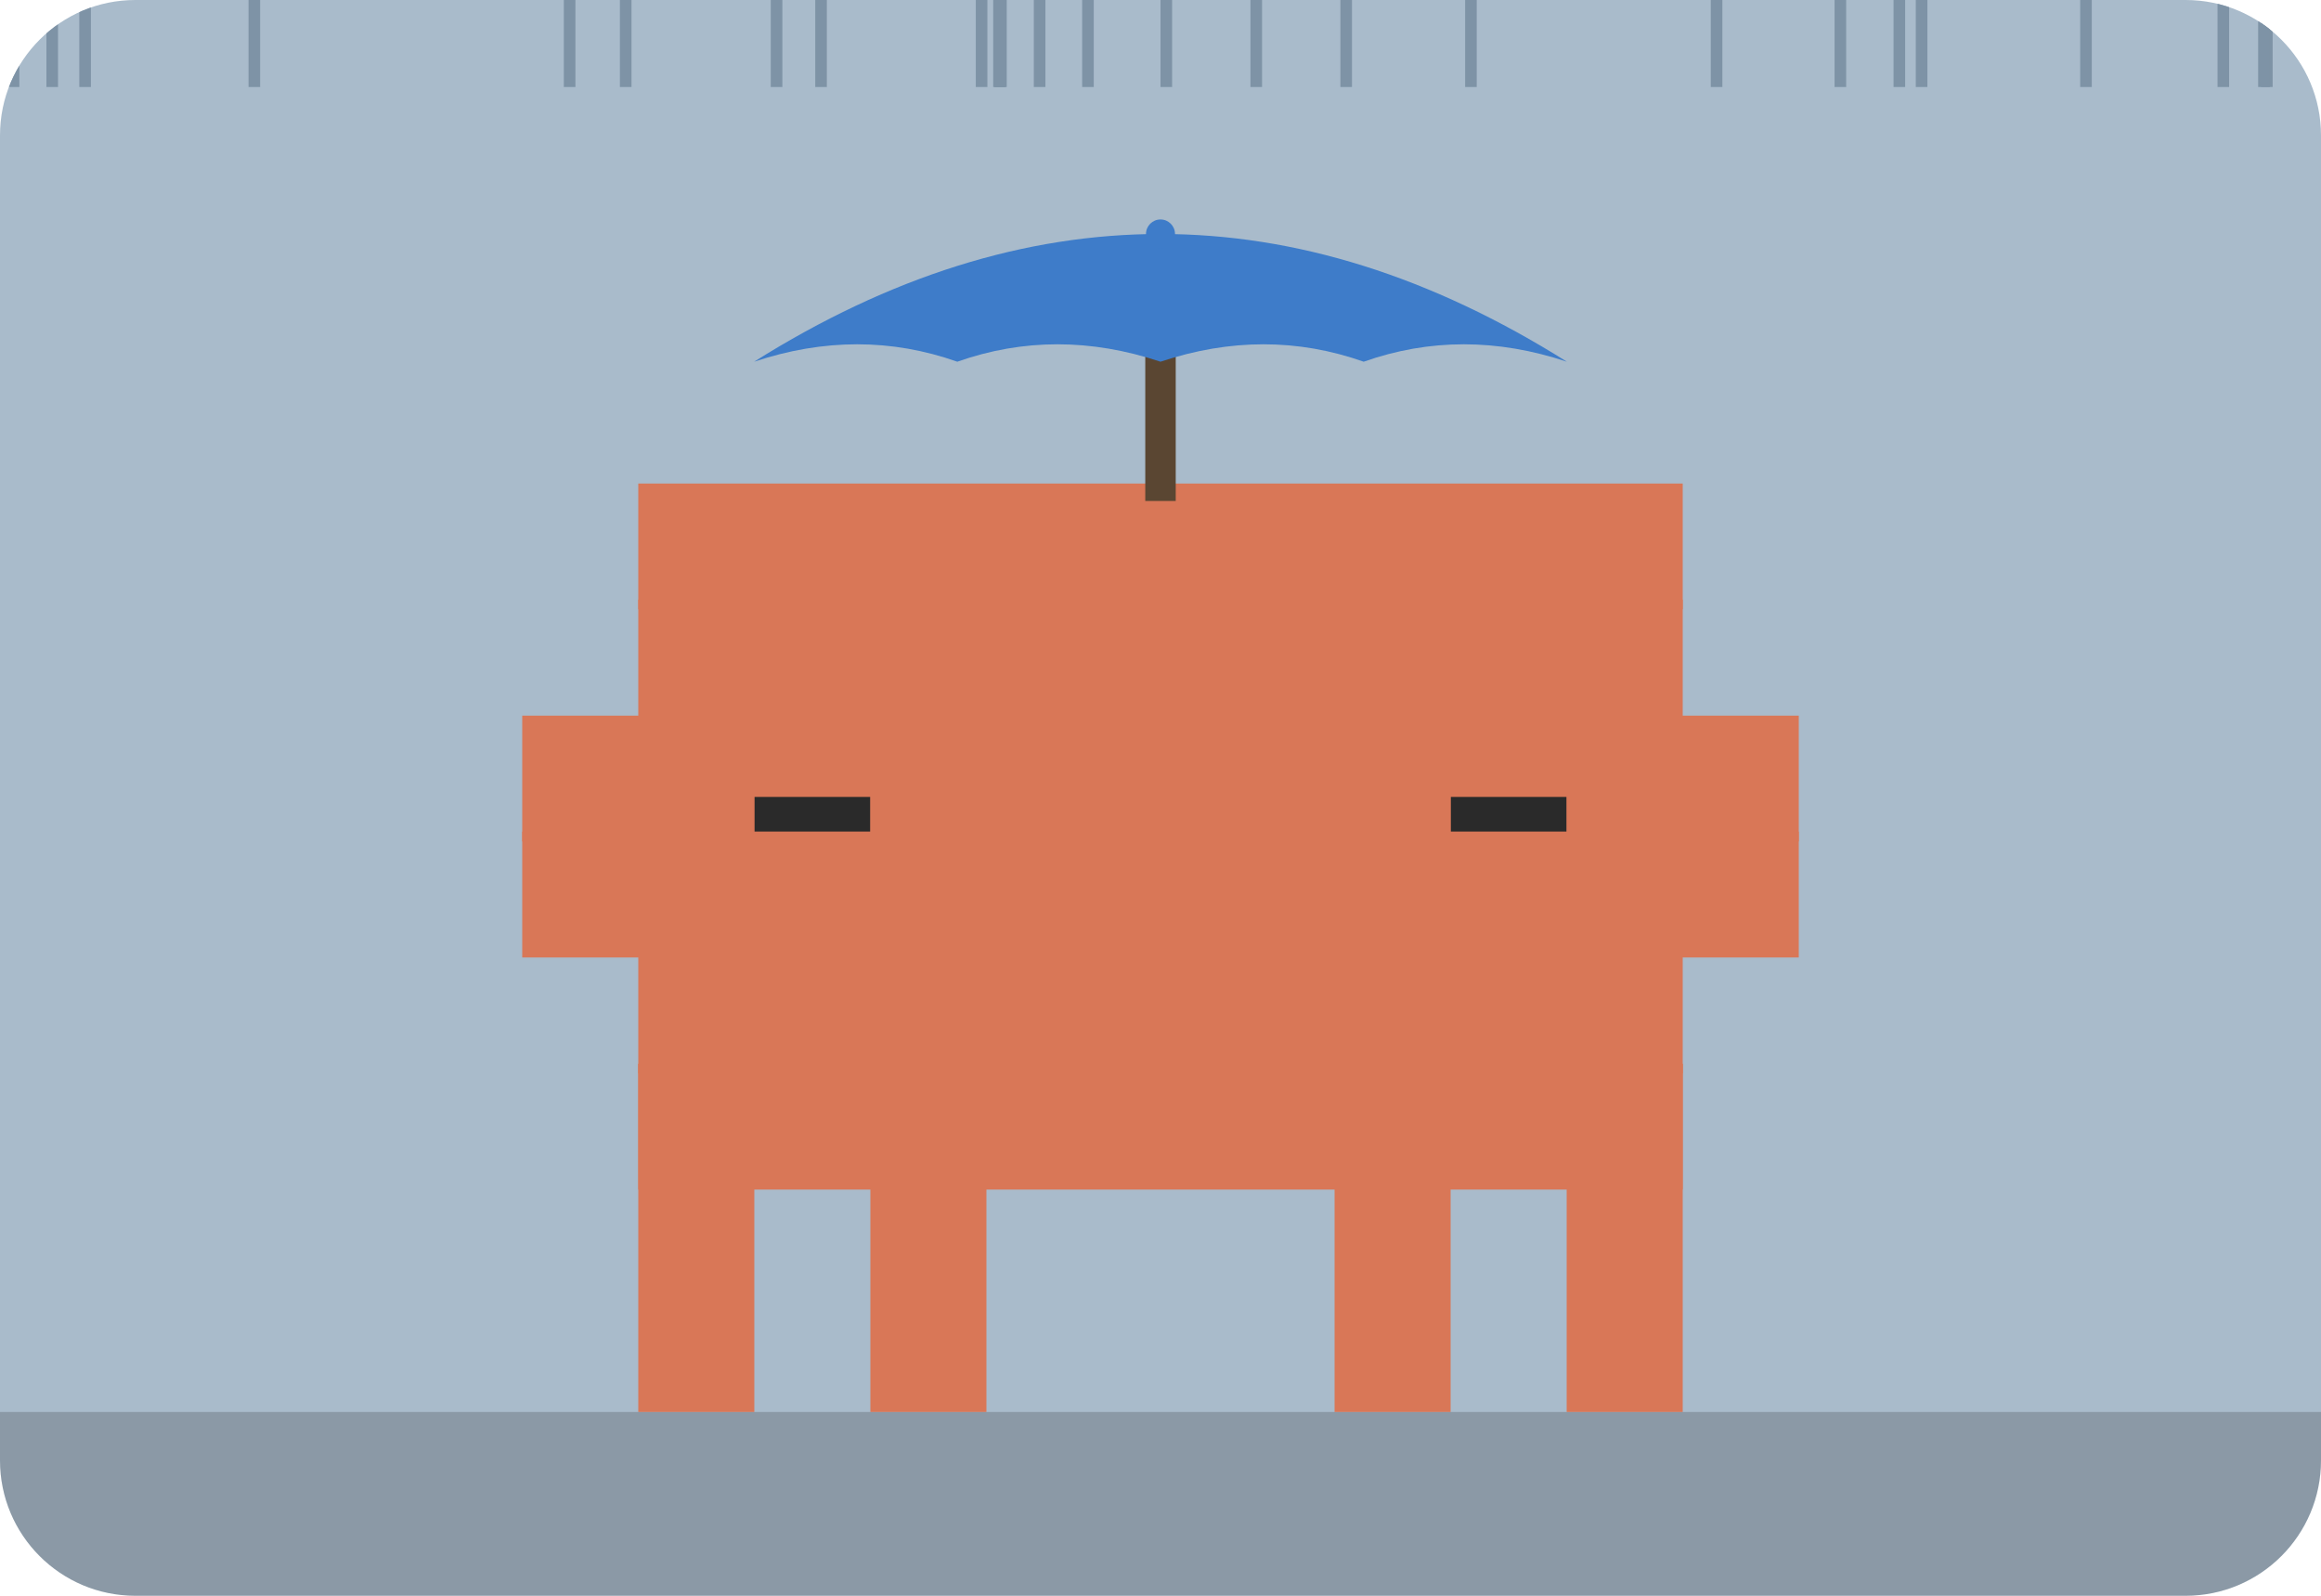
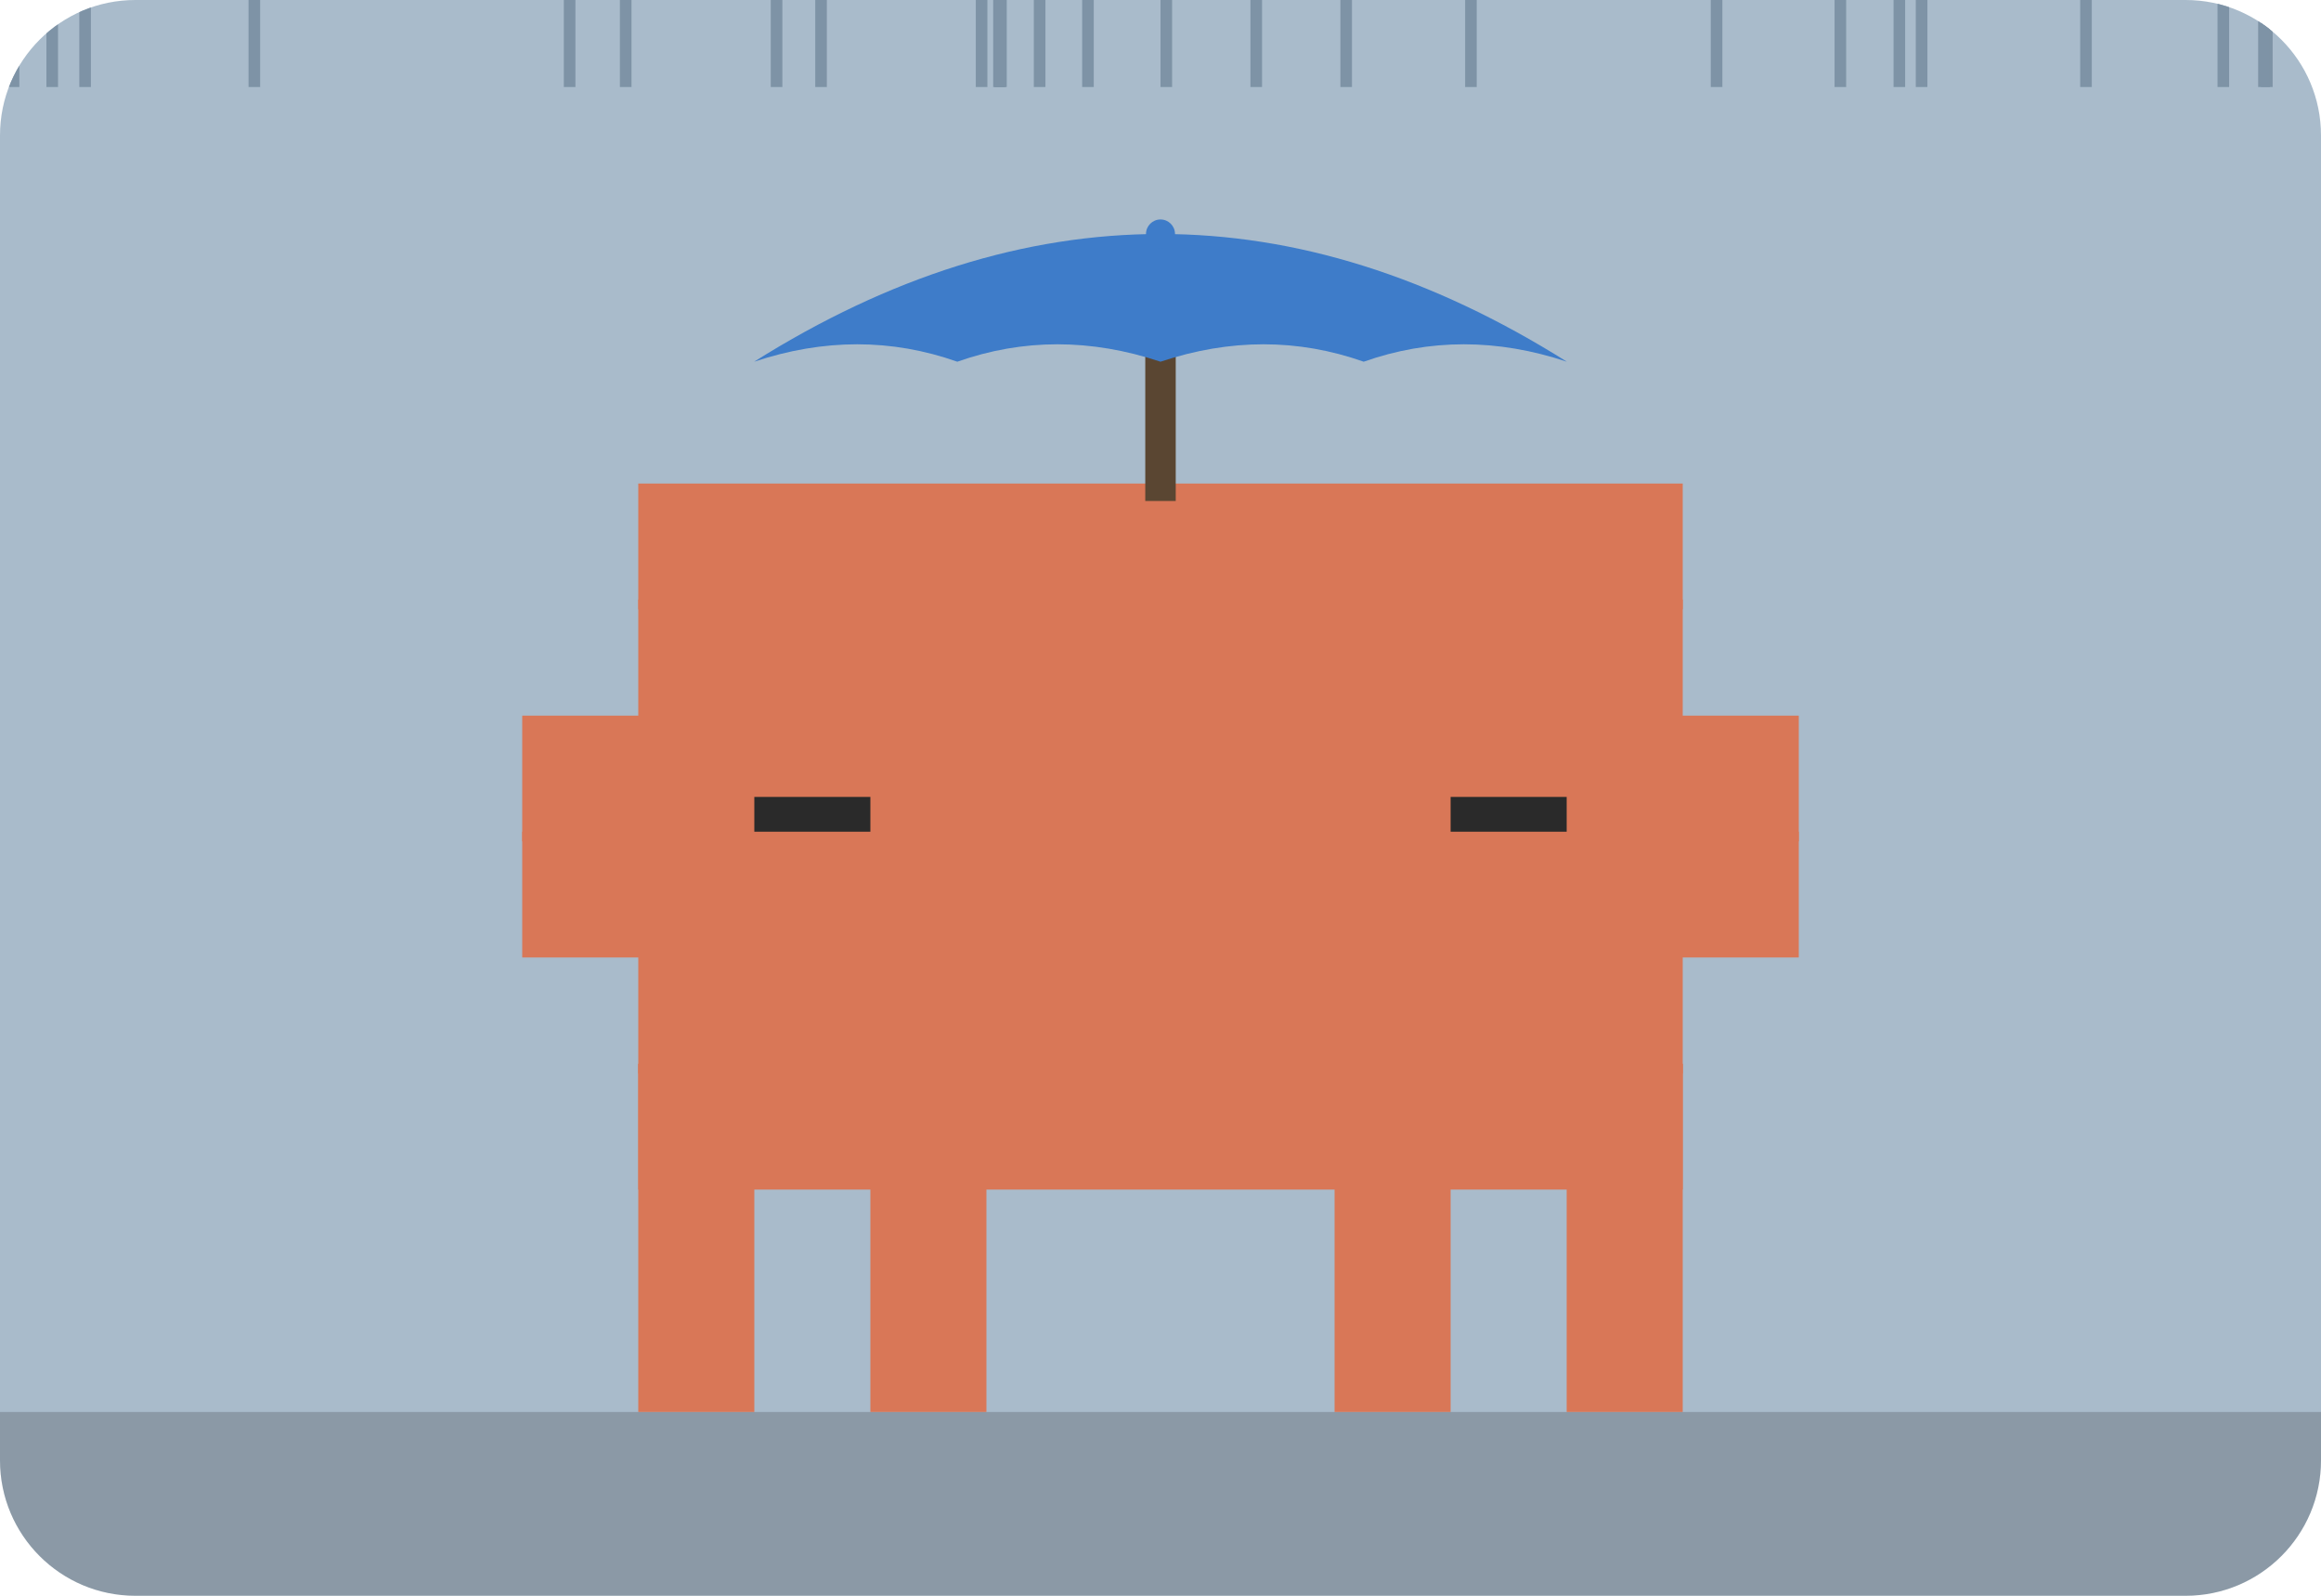
<svg xmlns="http://www.w3.org/2000/svg" class="bob" viewBox="-54 -50 240 165" width="240" height="165">
  <style>@keyframes blink{0%,88%,100%{transform:scaleY(0)}90.5%{transform:scaleY(.8)}92.5%,94.5%{transform:scaleY(1)}96.5%{transform:scaleY(.8)}}@keyframes bob{0%,100%{transform:translateY(0)}50%{transform:translateY(-6px)}}@keyframes hop{0%,100%{transform:translateY(0)}40%{transform:translateY(-16px)}60%{transform:translateY(-16px)}}@keyframes legA{0%,100%{transform:translateY(0)}50%{transform:translateY(-5px)}}@keyframes legB{0%,100%{transform:translateY(-5px)}50%{transform:translateY(0)}}@keyframes breathe{0%,100%{transform:scaleY(1)}50%{transform:scaleY(.95)}}@keyframes z{0%{opacity:0;transform:translate(0,0)}30%{opacity:1}100%{opacity:0;transform:translate(10px,-18px)}}@keyframes fall{0%{transform:translate(0,0);opacity:0}10%{opacity:1}90%{opacity:1}100%{transform:translate(8px,165px);opacity:0}}@keyframes drift{0%{transform:translate(0,0) rotate(0);opacity:0}10%{opacity:1}50%{transform:translate(14px,82px) rotate(180deg)}90%{opacity:1}100%{transform:translate(-4px,165px) rotate(360deg);opacity:0}}@keyframes rain{0%{transform:translate(0,0)}100%{transform:translate(-6px,170px)}}@keyframes rise{0%{transform:translate(0,0);opacity:0}15%{opacity:1}85%{opacity:1}100%{transform:translate(6px,-150px);opacity:0}}@keyframes twinkle{0%,100%{opacity:.25}50%{opacity:1}}@keyframes spin{to{transform:rotate(360deg)}}@keyframes sway{0%,100%{transform:rotate(-6deg)}50%{transform:rotate(6deg)}}@keyframes burst{0%{transform:scale(.1);opacity:0}15%{opacity:1}70%{transform:scale(1);opacity:1}100%{transform:scale(1.15);opacity:0}}@keyframes heat{0%{transform:translateY(0);opacity:0}30%{opacity:.8}100%{transform:translateY(-26px);opacity:0}}@keyframes drip{0%,60%{transform:translateY(0);opacity:0}70%{opacity:1}100%{transform:translateY(14px);opacity:0}}.lid{transform-box:fill-box;transform-origin:50% 0;transform:scaleY(0);animation:blink 3.5s infinite}.bob .body{animation:bob .9s ease-in-out infinite}.walk .body{animation:bob .4s steps(2) infinite}.walk .la{animation:legA .4s steps(2) infinite}.walk .lb{animation:legB .4s steps(2) infinite}.jump .all{animation:hop .7s ease-in-out infinite}.sleep .body{transform-box:fill-box;transform-origin:50% 100%;animation:breathe 2.4s ease-in-out infinite}.sleep .z1{animation:z 2.4s infinite}.sleep .z2{animation:z 2.4s 1.2s infinite}.fall{animation:fall 5s linear infinite}.drift{animation:drift 7s linear infinite}.rain{animation:rain 1s linear infinite}.rise{animation:rise 6s linear infinite}.twinkle{animation:twinkle 2s ease-in-out infinite}.spin{animation:spin 12s linear infinite}.sway{animation:sway 2.4s ease-in-out infinite}.heat{animation:heat 1.8s ease-out infinite}.burst{animation:burst 1.8s ease-out infinite}.drip{animation:drip 2.2s ease-in infinite}</style>
  <defs>
    <clipPath id="frame">
      <rect x="-54" y="-50" width="240" height="165" rx="14" />
    </clipPath>
  </defs>
  <g clip-path="url(#frame)">
    <rect x="-54" y="-50" width="240" height="165" rx="14" fill="#A9BBCB" />
    <rect x="-54" y="96" width="240" height="19" fill="#0000002e" />
    <g transform="translate(144.1 -50)">
      <g class="rain" style="animation-duration:1.1s;animation-delay:-0.44s">
        <rect width="1.2" height="9" fill="#7E93A6" />
      </g>
    </g>
    <g transform="translate(75.3 -50)">
      <g class="rain" style="animation-duration:1.1s;animation-delay:-0.11s">
        <rect width="1.2" height="9" fill="#7E93A6" />
      </g>
    </g>
    <g transform="translate(-45.8 -50)">
      <g class="rain" style="animation-duration:1.1s;animation-delay:-0.88s">
        <rect width="1.2" height="9" fill="#7E93A6" />
      </g>
    </g>
    <g transform="translate(-28.3 -50)">
      <g class="rain" style="animation-duration:1.1s;animation-delay:-0.55s">
        <rect width="1.2" height="9" fill="#7E93A6" />
      </g>
    </g>
    <g transform="translate(10.1 -50)">
      <g class="rain" style="animation-duration:1.1s;animation-delay:-0.22s">
        <rect width="1.2" height="9" fill="#7E93A6" />
      </g>
    </g>
    <g transform="translate(179.8 -50)">
      <g class="rain" style="animation-duration:1.1s;animation-delay:-0.99s">
        <rect width="1.2" height="9" fill="#7E93A6" />
      </g>
    </g>
    <g transform="translate(48.7 -50)">
      <g class="rain" style="animation-duration:1.1s;animation-delay:-0.66s">
        <rect width="1.2" height="9" fill="#7E93A6" />
      </g>
    </g>
    <g transform="translate(-53.2 -50)">
      <g class="rain" style="animation-duration:1.1s;animation-delay:-0.33s">
        <rect width="1.2" height="9" fill="#7E93A6" />
      </g>
    </g>
    <g transform="translate(66.0 -50)">
      <g class="rain" style="animation-duration:1.1s;animation-delay:-0.00s">
        <rect width="1.2" height="9" fill="#7E93A6" />
      </g>
    </g>
    <g transform="translate(84.6 -50)">
      <g class="rain" style="animation-duration:1.1s;animation-delay:-0.77s">
        <rect width="1.2" height="9" fill="#7E93A6" />
      </g>
    </g>
    <g transform="translate(122.9 -50)">
      <g class="rain" style="animation-duration:1.1s;animation-delay:-0.44s">
        <rect width="1.2" height="9" fill="#7E93A6" />
      </g>
    </g>
    <g transform="translate(97.5 -50)">
      <g class="rain" style="animation-duration:1.1s;animation-delay:-0.11s">
        <rect width="1.2" height="9" fill="#7E93A6" />
      </g>
    </g>
    <g transform="translate(-49.2 -50)">
      <g class="rain" style="animation-duration:1.1s;animation-delay:-0.88s">
        <rect width="1.2" height="9" fill="#7E93A6" />
      </g>
    </g>
    <g transform="translate(46.9 -50)">
      <g class="rain" style="animation-duration:1.1s;animation-delay:-0.55s">
        <rect width="1.2" height="9" fill="#7E93A6" />
      </g>
    </g>
    <g transform="translate(30.3 -50)">
      <g class="rain" style="animation-duration:1.1s;animation-delay:-0.22s">
        <rect width="1.2" height="9" fill="#7E93A6" />
      </g>
    </g>
    <g transform="translate(4.3 -50)">
      <g class="rain" style="animation-duration:1.1s;animation-delay:-0.99s">
        <rect width="1.2" height="9" fill="#7E93A6" />
      </g>
    </g>
    <g transform="translate(57.9 -50)">
      <g class="rain" style="animation-duration:1.1s;animation-delay:-0.66s">
        <rect width="1.2" height="9" fill="#7E93A6" />
      </g>
    </g>
    <g transform="translate(25.7 -50)">
      <g class="rain" style="animation-duration:1.1s;animation-delay:-0.33s">
        <rect width="1.2" height="9" fill="#7E93A6" />
      </g>
    </g>
    <g transform="translate(161.1 -50)">
      <g class="rain" style="animation-duration:1.1s;animation-delay:-0.00s">
        <rect width="1.2" height="9" fill="#7E93A6" />
      </g>
    </g>
    <g transform="translate(141.8 -50)">
      <g class="rain" style="animation-duration:1.1s;animation-delay:-0.77s">
        <rect width="1.2" height="9" fill="#7E93A6" />
      </g>
    </g>
    <g transform="translate(48.8 -50)">
      <g class="rain" style="animation-duration:1.1s;animation-delay:-0.44s">
        <rect width="1.2" height="9" fill="#7E93A6" />
      </g>
    </g>
    <g transform="translate(175.3 -50)">
      <g class="rain" style="animation-duration:1.1s;animation-delay:-0.11s">
        <rect width="1.2" height="9" fill="#7E93A6" />
      </g>
    </g>
    <g transform="translate(48.9 -50)">
      <g class="rain" style="animation-duration:1.1s;animation-delay:-0.88s">
        <rect width="1.2" height="9" fill="#7E93A6" />
      </g>
    </g>
    <g transform="translate(135.7 -50)">
      <g class="rain" style="animation-duration:1.1s;animation-delay:-0.55s">
        <rect width="1.2" height="9" fill="#7E93A6" />
      </g>
    </g>
    <g transform="translate(52.9 -50)">
      <g class="rain" style="animation-duration:1.1s;animation-delay:-0.22s">
        <rect width="1.2" height="9" fill="#7E93A6" />
      </g>
    </g>
    <g transform="translate(179.5 -50)">
      <g class="rain" style="animation-duration:1.1s;animation-delay:-0.99s">
        <rect width="1.2" height="9" fill="#7E93A6" />
      </g>
    </g>
    <g class="all">
      <g class="la">
        <rect x="12" y="60" width="12" height="36" fill="#D97757" />
      </g>
      <g class="lb">
        <rect x="36" y="60" width="12" height="36" fill="#D97757" />
      </g>
      <g class="la">
        <rect x="84" y="60" width="12" height="36" fill="#D97757" />
      </g>
      <g class="lb">
        <rect x="108" y="60" width="12" height="36" fill="#D97757" />
      </g>
      <g class="body">
-         <rect x="23.5" y="23.5" width="13" height="13" fill="#D97757" />
-         <rect x="24" y="32.4" width="12" height="3.6" fill="#2a2a2a" />
-         <rect x="95.5" y="23.5" width="13" height="13" fill="#D97757" />
-         <rect x="96" y="32.4" width="12" height="3.6" fill="#2a2a2a" />
        <rect x="12" y="0" width="108" height="13" fill="#D97757" />
        <rect x="12" y="12" width="108" height="13" fill="#D97757" />
-         <rect x="0" y="24" width="24" height="13" fill="#D97757" />
-         <rect x="36" y="24" width="60" height="13" fill="#D97757" />
-         <rect x="108" y="24" width="24" height="13" fill="#D97757" />
+         <rect x="0" y="24" width="132" height="13" fill="#D97757" />
        <rect x="0" y="36" width="132" height="13" fill="#D97757" />
        <rect x="12" y="48" width="108" height="13" fill="#D97757" />
        <rect x="12" y="60" width="108" height="13" fill="#D97757" />
+         <rect x="24" y="32.4" width="12" height="3.6" fill="#2a2a2a" />
+         <rect x="96" y="32.4" width="12" height="3.6" fill="#2a2a2a" />
        <g transform="translate(66 0) scale(0.9) translate(-90 0)">
          <line x1="90" y1="-24" x2="90" y2="2" stroke="#5A4632" stroke-width="3.5" />
          <g transform="translate(90 -14) scale(0.667) translate(-90 26)">
            <path d="M20 -26 Q90 -70 160 -26 Q142 -32 125 -26 Q108 -32 90 -26 Q72 -32 55 -26 Q38 -32 20 -26Z" fill="#3E7CC9" />
            <circle cx="90" cy="-48" r="2.5" fill="#3E7CC9" />
          </g>
        </g>
      </g>
    </g>
  </g>
</svg>
